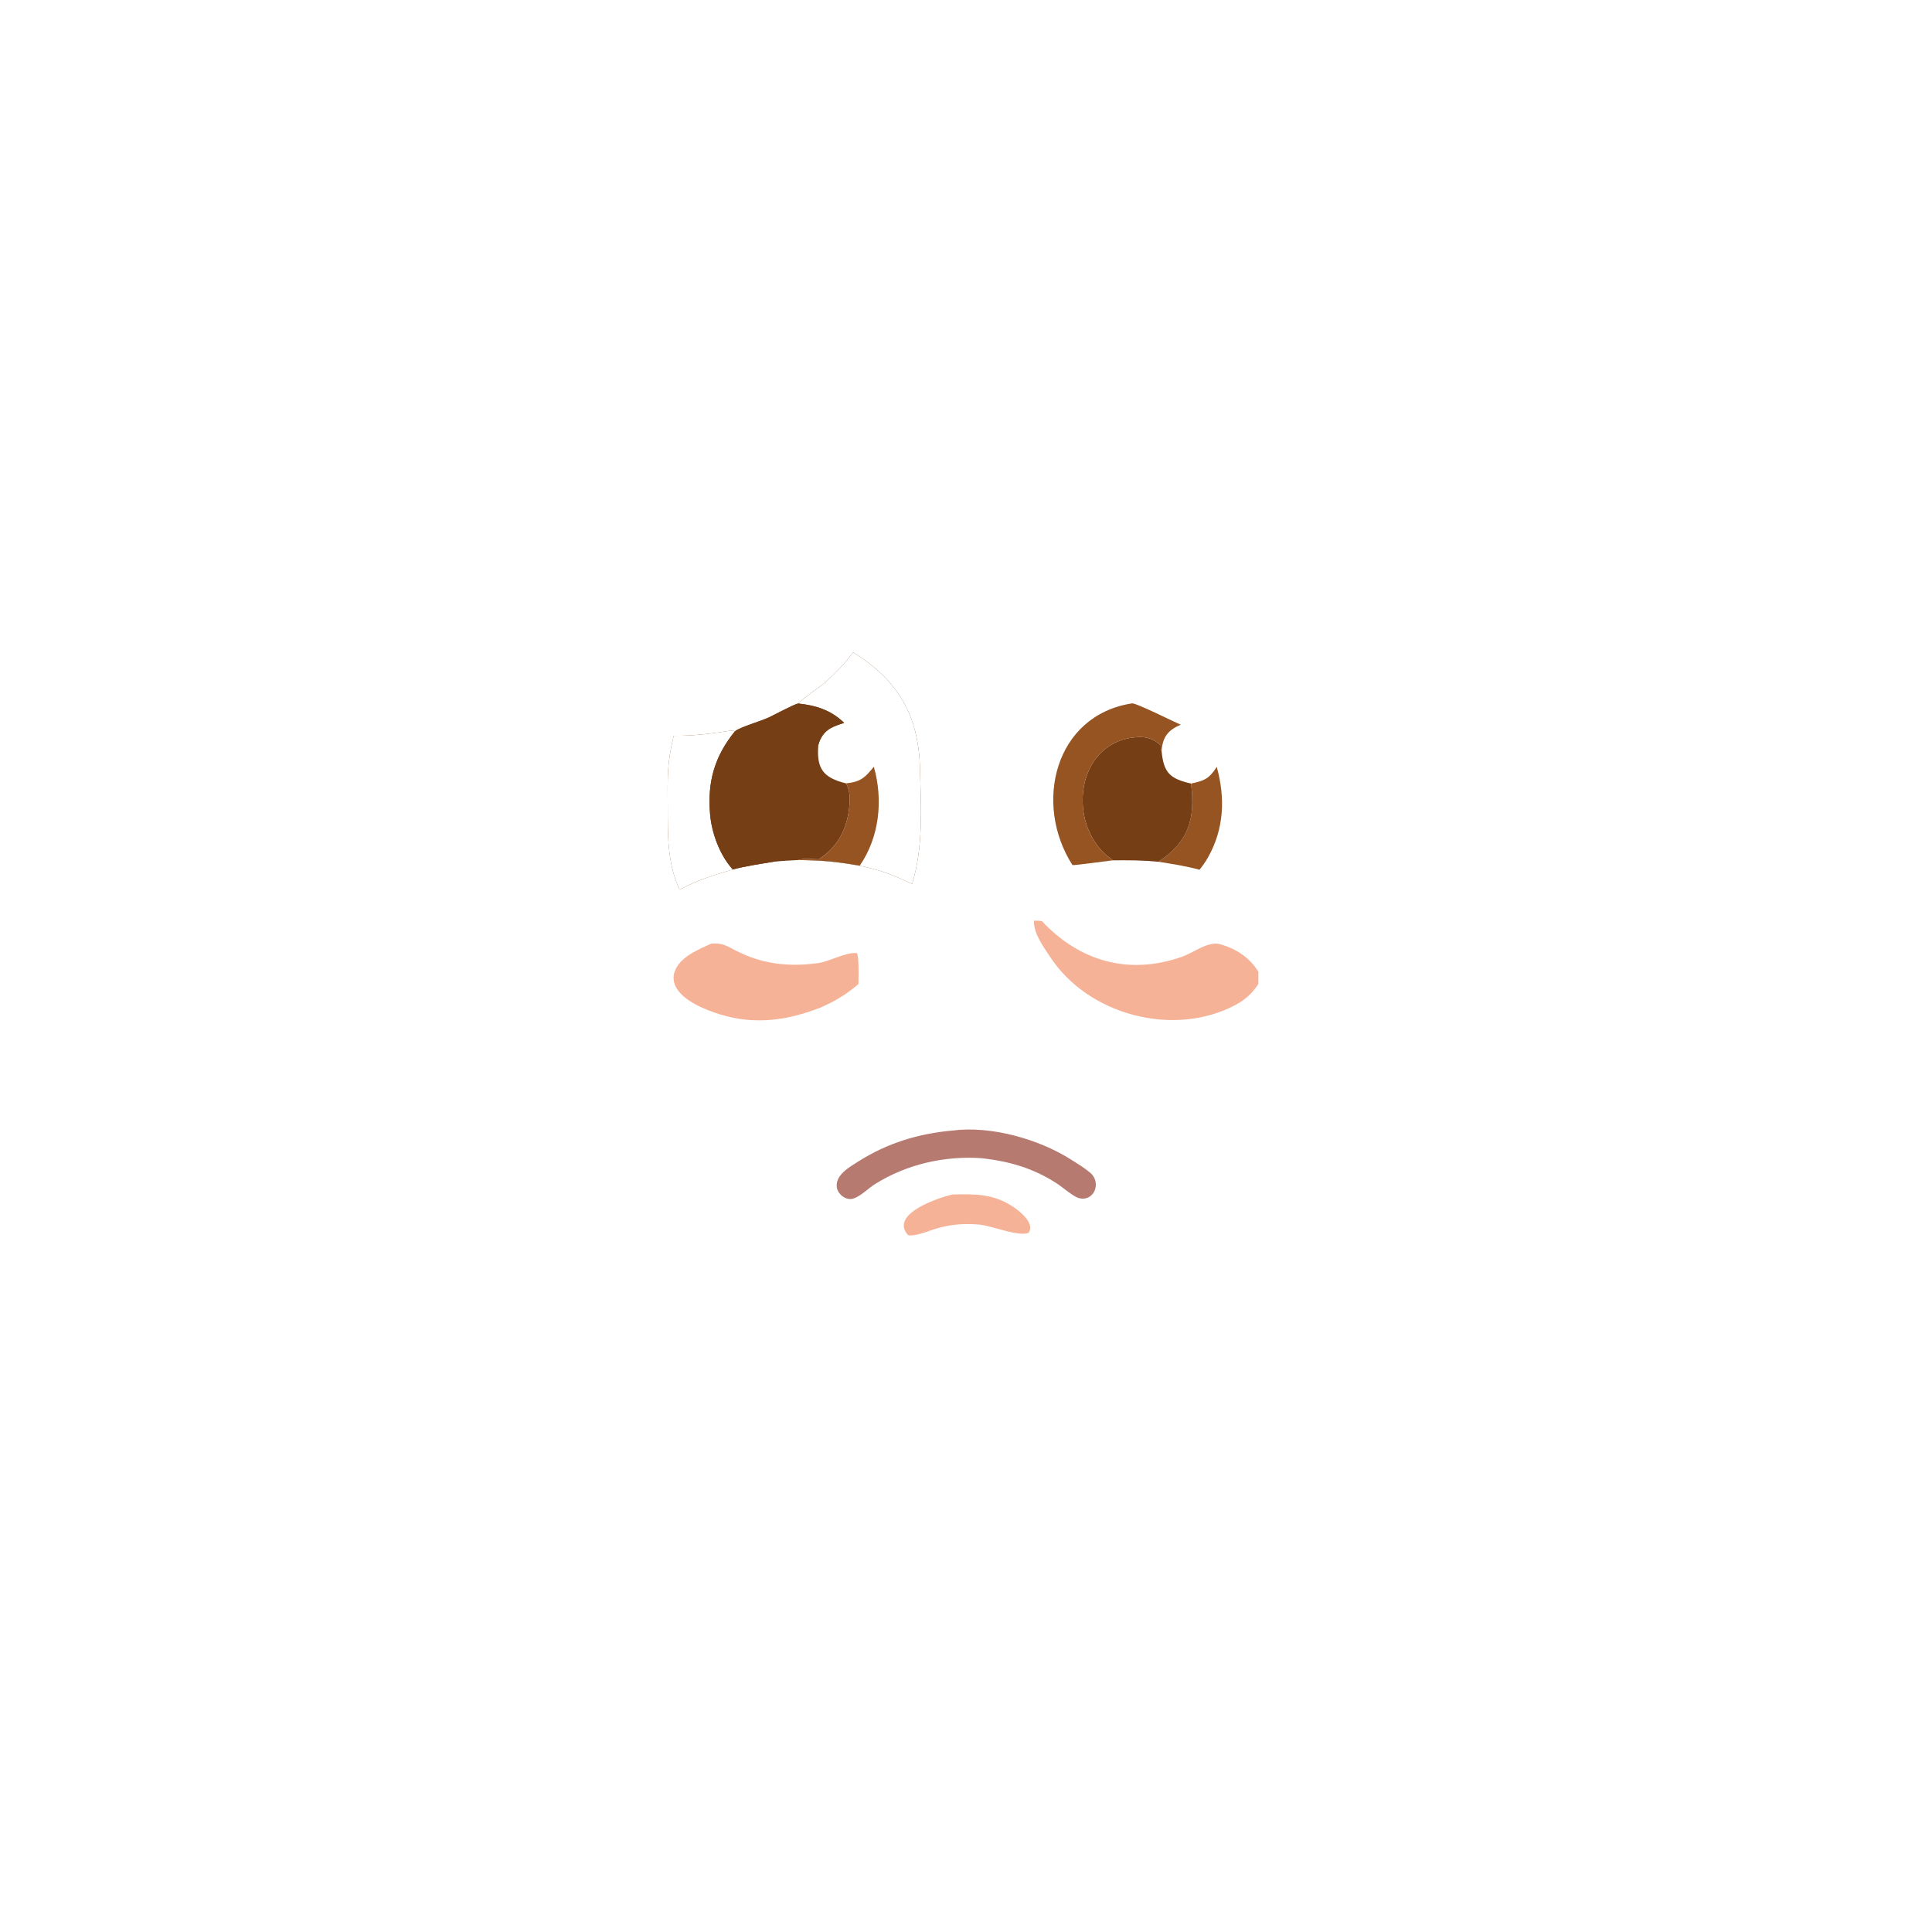
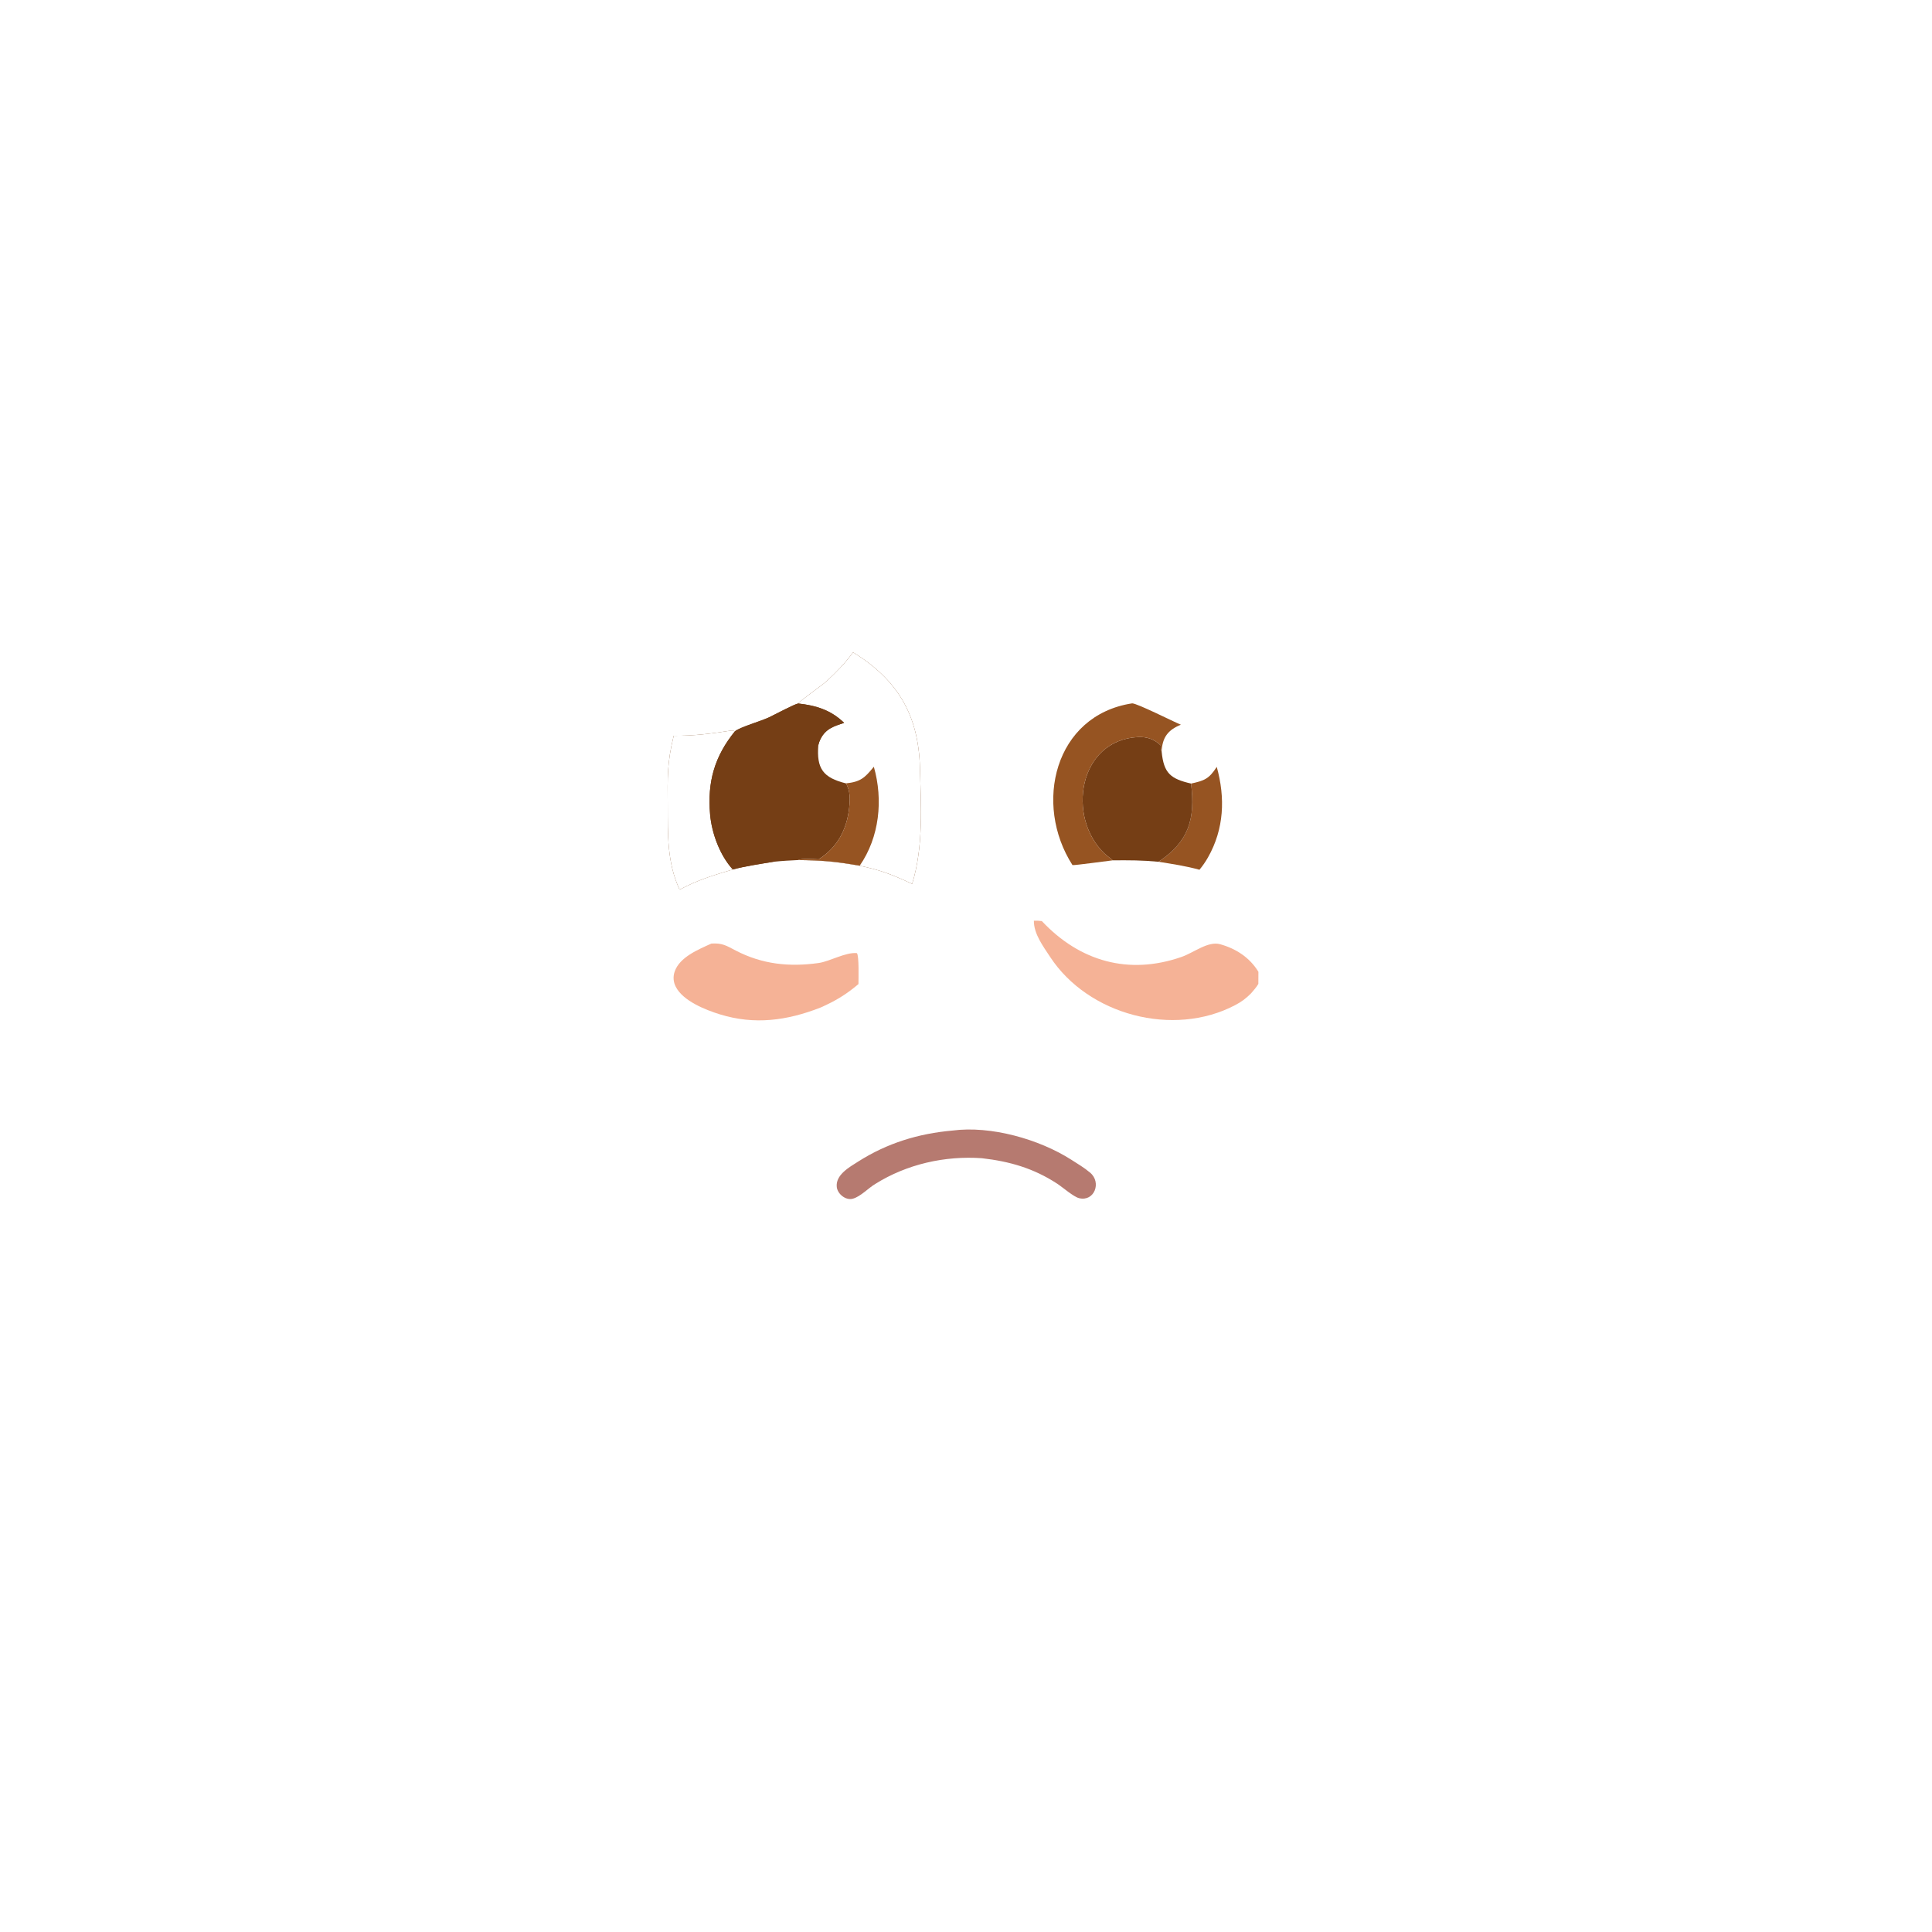
<svg xmlns="http://www.w3.org/2000/svg" version="1.1" viewBox="0 0 2048 2048" width="1024" height="1024">
  <path transform="translate(0,0)" fill="rgb(255,255,255)" d="M 1143.22 691.337 C 1156.1 706.772 1166.28 718.249 1182.33 730.931 C 1188.36 735.695 1195.84 739.707 1200.88 744.057 L 1200.18 745.582 C 1205.59 745.658 1243.53 764.824 1251.78 768.231 C 1285.59 777.242 1298.87 780.793 1334.32 779.998 C 1341.12 804.781 1340.04 819.816 1340.11 844.882 C 1340.22 881.274 1342.02 909.176 1327.94 943.69 C 1312.04 934.816 1289.28 926.244 1271.48 921.982 C 1256.75 917.922 1243.13 915.949 1228.06 913.502 C 1210.25 911.837 1197.36 911.879 1179.51 911.994 C 1173.19 912.702 1139.91 917.336 1136.88 917.042 C 1132.11 919.003 1119.96 921.957 1114.02 923.89 C 1101.9 927.84 1092.61 931.756 1080.97 936.754 C 1077.3 925.131 1074.75 913.182 1073.37 901.071 C 1070.17 872.672 1070.82 807.779 1076.33 779.847 C 1084.26 739.584 1110.06 713.025 1143.22 691.337 z" />
  <path transform="translate(0,0)" fill="rgb(255,255,255)" d="M 1251.78 768.231 C 1285.59 777.242 1298.87 780.793 1334.32 779.998 C 1341.12 804.781 1340.04 819.816 1340.11 844.882 C 1340.22 881.274 1342.02 909.176 1327.94 943.69 C 1312.04 934.816 1289.28 926.244 1271.48 921.982 C 1256.75 917.922 1243.13 915.949 1228.06 913.502 C 1260.09 892.18 1267.24 868.393 1262.58 830.618 C 1240.89 825.567 1233.64 819.813 1231.4 796.758 C 1232.04 781.826 1238 773.766 1251.78 768.231 z" />
  <path transform="translate(0,0)" fill="rgb(150,84,34)" d="M 1262.58 830.618 C 1276.5 827.53 1281.52 825.854 1289.81 812.909 C 1298.92 845.744 1297.66 878.649 1280.53 908.868 C 1277.9 913.493 1274.87 917.88 1271.48 921.982 C 1256.75 917.922 1243.13 915.949 1228.06 913.502 C 1260.09 892.18 1267.24 868.393 1262.58 830.618 z" />
  <path transform="translate(0,0)" fill="rgb(117,62,21)" d="M 1179.51 911.994 C 1177.04 909.551 1173.72 907.563 1170.92 904.894 C 1130.23 866.213 1143.32 784.409 1206.46 781.292 C 1215.43 780.85 1223.78 783.519 1230.44 790.189 C 1230.5 792.742 1230.37 794.373 1231.4 796.758 C 1233.64 819.813 1240.89 825.567 1262.58 830.618 C 1267.24 868.393 1260.09 892.18 1228.06 913.502 C 1210.25 911.837 1197.36 911.879 1179.51 911.994 z" />
  <path transform="translate(0,0)" fill="rgb(150,84,34)" d="M 1200.18 745.582 C 1205.59 745.658 1243.53 764.824 1251.78 768.231 C 1238 773.766 1232.04 781.826 1231.4 796.758 C 1230.37 794.373 1230.5 792.742 1230.44 790.189 C 1223.78 783.519 1215.43 780.85 1206.46 781.292 C 1143.32 784.409 1130.23 866.213 1170.92 904.894 C 1173.72 907.563 1177.04 909.551 1179.51 911.994 C 1173.19 912.702 1139.91 917.336 1136.88 917.042 C 1095.31 852.458 1117.7 758.156 1200.18 745.582 z" />
  <path transform="translate(0,0)" fill="rgb(117,62,21)" d="M 904.348 691.486 C 951.494 720.611 973.601 757.794 975.169 813.46 C 976.317 854.215 979.045 897.686 966.902 936.963 C 946.333 927.335 933.426 922.27 911.307 917.699 C 885.269 913.148 872.244 912.05 846.271 911.685 C 837.149 912.105 829.075 912.562 819.944 913.51 C 806.293 915.761 789.93 918.148 776.8 921.68 C 756.149 927.893 739.749 932.68 720.41 943.067 C 707.016 914.313 707.951 884.654 707.813 853.916 C 707.677 823.729 707.011 809.038 714.169 779.942 C 736.247 780.04 753.234 777.756 774.876 774.45 C 776.577 774.19 777.563 774.587 779.062 775.182 C 784.928 770.591 806.538 764.529 815.35 760.353 C 821.159 757.599 842.302 746.27 846.187 745.742 C 847.564 742.974 871.199 726.771 876.174 722.14 C 887.266 711.815 895.223 703.726 904.348 691.486 z" />
  <path transform="translate(0,0)" fill="rgb(255,255,255)" d="M 904.348 691.486 C 951.494 720.611 973.601 757.794 975.169 813.46 C 976.317 854.215 979.045 897.686 966.902 936.963 C 946.333 927.335 933.426 922.27 911.307 917.699 C 885.269 913.148 872.244 912.05 846.271 911.685 C 848.639 909.768 863.813 910.805 867.845 910.919 C 887.617 898.261 897.571 879.671 900.155 856.552 C 901.163 847.534 901.468 838.521 896.779 830.411 C 872.548 824.447 865.385 814.814 867.479 789.746 C 867.977 787.585 868.73 785.491 869.723 783.508 C 875.205 772.426 884.115 769.767 894.85 766.292 C 880.785 752.617 865.088 747.856 846.187 745.742 C 847.564 742.974 871.199 726.771 876.174 722.14 C 887.266 711.815 895.223 703.726 904.348 691.486 z" />
  <path transform="translate(0,0)" fill="rgb(150,84,34)" d="M 926.317 812.776 C 936.276 847.846 932.351 887.312 911.307 917.699 C 885.269 913.148 872.244 912.05 846.271 911.685 C 848.639 909.768 863.813 910.805 867.845 910.919 C 887.617 898.261 897.571 879.671 900.155 856.552 C 901.163 847.534 901.468 838.521 896.779 830.411 C 912.264 828.735 916.589 824.648 926.317 812.776 z" />
  <path transform="translate(0,0)" fill="rgb(255,255,255)" d="M 714.169 779.942 C 736.247 780.04 753.234 777.756 774.876 774.45 C 776.577 774.19 777.563 774.587 779.062 775.182 C 757.446 801.837 749.726 828.705 752.743 863.388 C 754.479 883.337 763.1 906.729 776.8 921.68 C 756.149 927.893 739.749 932.68 720.41 943.067 C 707.016 914.313 707.951 884.654 707.813 853.916 C 707.677 823.729 707.011 809.038 714.169 779.942 z" />
  <path transform="translate(0,0)" fill="rgb(117,62,21)" d="M 846.187 745.742 C 865.088 747.856 880.785 752.617 894.85 766.292 C 884.115 769.767 875.205 772.426 869.723 783.508 C 868.73 785.491 867.977 787.585 867.479 789.746 C 865.297 786.11 859.649 784.042 855.728 783.223 C 792.901 770.103 765.658 846.308 796.02 891.711 C 803.365 902.694 808.821 906.611 819.944 913.51 C 806.293 915.761 789.93 918.148 776.8 921.68 C 763.1 906.729 754.479 883.337 752.743 863.388 C 749.726 828.705 757.446 801.837 779.062 775.182 C 784.928 770.591 806.538 764.529 815.35 760.353 C 821.159 757.599 842.302 746.27 846.187 745.742 z" />
  <path transform="translate(0,0)" fill="rgb(182,122,112)" d="M 1009.69 1198.43 C 1050.38 1193.08 1101.5 1207.59 1135.54 1229.31 C 1142.75 1233.98 1148.87 1237.43 1155.55 1243.03 C 1168.01 1253.46 1159.98 1274.08 1143.87 1270.1 C 1137.96 1268.64 1126.8 1258.78 1120.64 1254.75 C 1095.66 1238.4 1070.14 1231.08 1040.78 1227.75 C 1001.67 1224.99 961.342 1234.04 927.919 1254.98 C 920.479 1259.37 912.282 1268.44 903.938 1270.7 C 896.561 1272.69 887.85 1265.75 887.016 1258.3 C 885.568 1245.36 900.455 1237.19 909.603 1231.37 C 940.478 1211.73 973.488 1201.63 1009.69 1198.43 z" />
  <path transform="translate(0,0)" fill="rgb(245,178,150)" d="M 1095.94 976.023 C 1099.71 975.925 1100.69 975.918 1104.4 976.383 C 1144.68 1019.24 1196.55 1033.86 1252.43 1014.4 C 1265.72 1009.76 1280.58 997.364 1293.36 1000.91 C 1310.3 1005.62 1324.67 1014.99 1333.97 1030.13 L 1333.91 1042.98 C 1331.76 1046.69 1329.01 1049.64 1326.24 1052.92 C 1320.64 1058.52 1316.18 1061.88 1309.16 1065.56 C 1243.66 1099.9 1153.5 1075.98 1113.08 1014.23 C 1105.75 1003.02 1095.85 989.949 1095.94 976.023 z" />
  <path transform="translate(0,0)" fill="rgb(245,178,150)" d="M 754.085 1000.22 C 765.757 999.47 769.885 1002.42 779.956 1007.64 C 808.104 1022.24 836.594 1025.15 867.636 1020.85 C 879.66 1019.19 896.235 1009.18 908.337 1010.35 C 910.769 1013.11 909.996 1037.94 909.993 1043.17 C 896.721 1054.41 885.615 1061.01 869.84 1068.04 C 834.261 1081.92 799.961 1086.62 763.161 1075.27 C 747.826 1070.53 723.936 1061.07 716.291 1045.92 C 713.738 1040.98 713.327 1035.21 715.155 1029.97 C 720.413 1014.51 740.323 1006.5 754.085 1000.22 z" />
-   <path transform="translate(0,0)" fill="rgb(245,178,150)" d="M 1009.53 1266.22 C 1033.56 1265.7 1052.75 1265.28 1073.69 1279.06 C 1081.27 1284.05 1097.41 1296.96 1090.36 1306.82 C 1079.74 1310.98 1054.8 1300.56 1039.24 1298.2 C 1018.51 1296.34 1002.11 1298.36 982.81 1305.62 C 979.858 1306.69 964.5 1311.67 962.052 1308.72 C 943.038 1285.8 997.765 1268.89 1009.53 1266.22 z" />
</svg>
